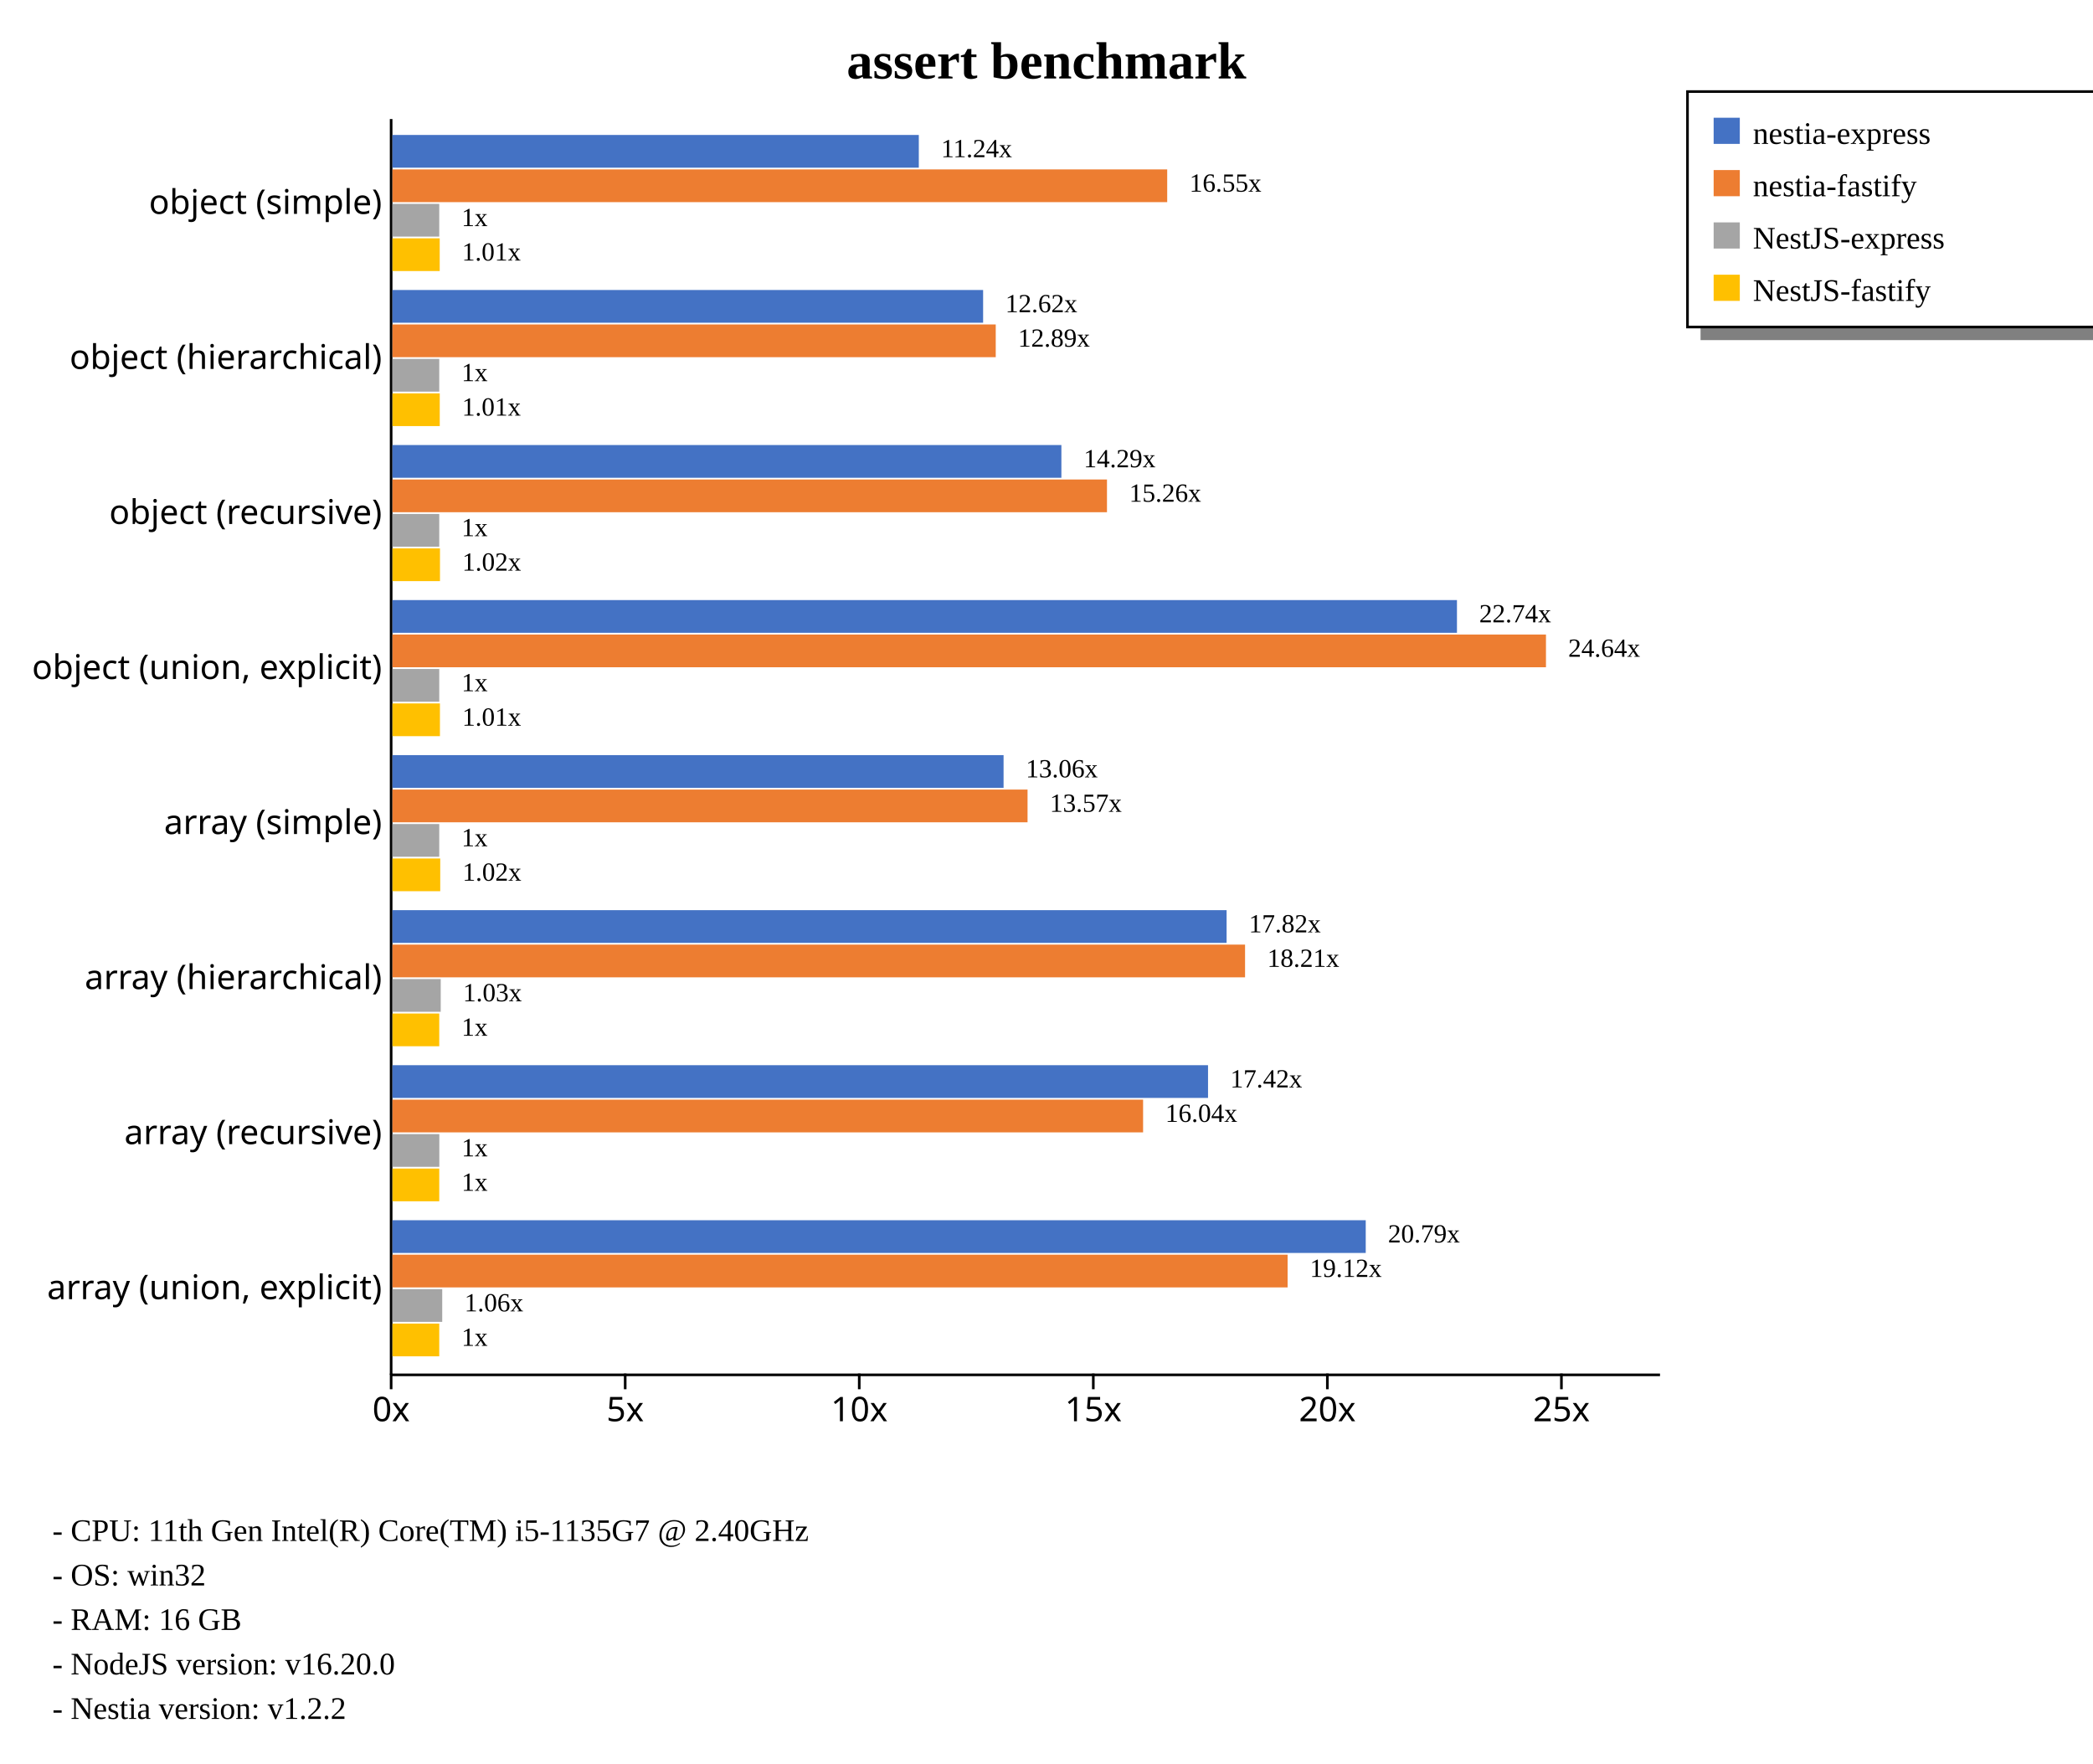
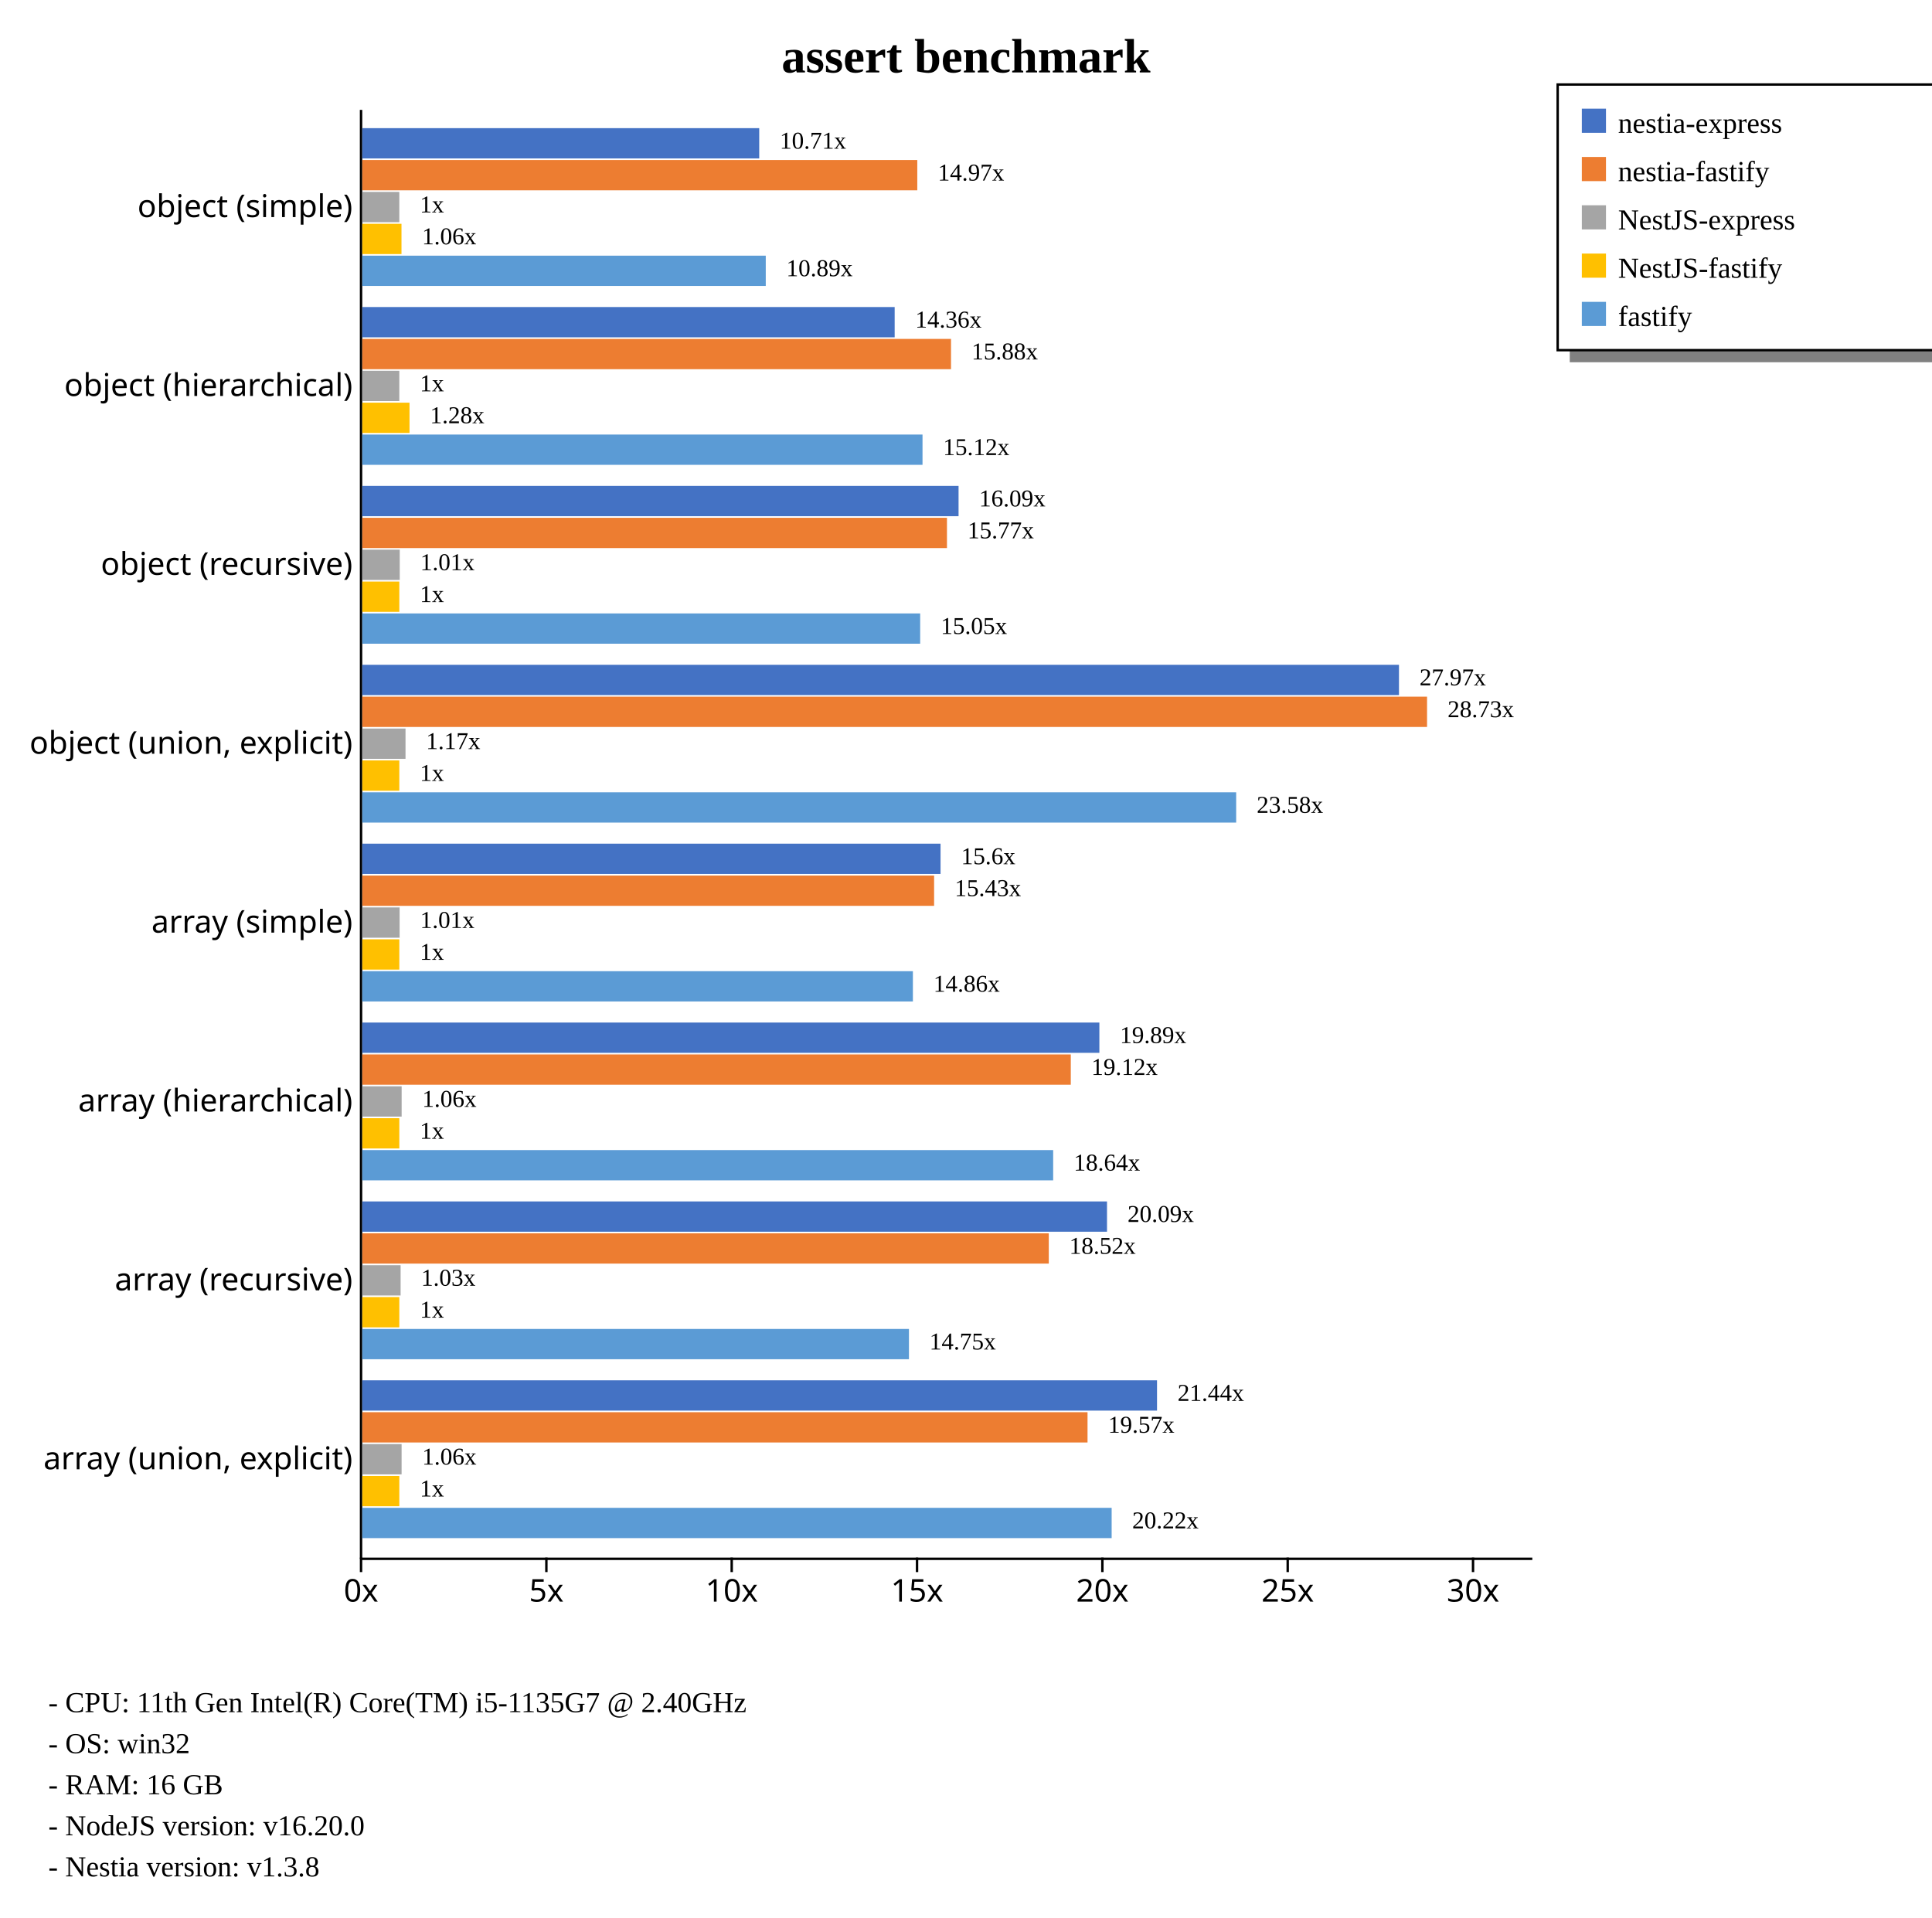
- <svg xmlns="http://www.w3.org/2000/svg" width="800" height="674" style="background-color: white;">
+ <svg xmlns="http://www.w3.org/2000/svg" width="800" height="794" style="background-color: white;">
  <g class="y axis" transform="translate(149,45)" fill="none" font-size="10" font-family="sans-serif" text-anchor="end" style="font-size: 13px;">
-     <path class="domain" stroke="currentColor" d="M0.5,0.5V480.5" />
-     <g class="tick" opacity="1" transform="translate(0,32.59259)" style="font-size: 13px;">
+     <path class="domain" stroke="currentColor" d="M0.5,0.5V600.5" />
+     <g class="tick" opacity="1" transform="translate(0,40.74074)" style="font-size: 13px;">
      <line stroke="currentColor" x2="0" />
      <text fill="currentColor" x="-3" dy="0.32em">object (simple)    </text>
    </g>
-     <g class="tick" opacity="1" transform="translate(0,91.85185)" style="font-size: 13px;">
+     <g class="tick" opacity="1" transform="translate(0,114.8148)" style="font-size: 13px;">
      <line stroke="currentColor" x2="0" />
      <text fill="currentColor" x="-3" dy="0.32em">object (hierarchical)    </text>
    </g>
-     <g class="tick" opacity="1" transform="translate(0,151.1111)" style="font-size: 13px;">
+     <g class="tick" opacity="1" transform="translate(0,188.8889)" style="font-size: 13px;">
      <line stroke="currentColor" x2="0" />
      <text fill="currentColor" x="-3" dy="0.32em">object (recursive)    </text>
    </g>
-     <g class="tick" opacity="1" transform="translate(0,210.3704)" style="font-size: 13px;">
+     <g class="tick" opacity="1" transform="translate(0,262.963)" style="font-size: 13px;">
      <line stroke="currentColor" x2="0" />
      <text fill="currentColor" x="-3" dy="0.32em">object (union, explicit)    </text>
    </g>
-     <g class="tick" opacity="1" transform="translate(0,269.6296)" style="font-size: 13px;">
+     <g class="tick" opacity="1" transform="translate(0,337.037)" style="font-size: 13px;">
      <line stroke="currentColor" x2="0" />
      <text fill="currentColor" x="-3" dy="0.32em">array (simple)    </text>
    </g>
-     <g class="tick" opacity="1" transform="translate(0,328.8889)" style="font-size: 13px;">
+     <g class="tick" opacity="1" transform="translate(0,411.1111)" style="font-size: 13px;">
      <line stroke="currentColor" x2="0" />
      <text fill="currentColor" x="-3" dy="0.32em">array (hierarchical)    </text>
    </g>
-     <g class="tick" opacity="1" transform="translate(0,388.1481)" style="font-size: 13px;">
+     <g class="tick" opacity="1" transform="translate(0,485.1852)" style="font-size: 13px;">
      <line stroke="currentColor" x2="0" />
      <text fill="currentColor" x="-3" dy="0.32em">array (recursive)    </text>
    </g>
-     <g class="tick" opacity="1" transform="translate(0,447.4074)" style="font-size: 13px;">
+     <g class="tick" opacity="1" transform="translate(0,559.2593)" style="font-size: 13px;">
      <line stroke="currentColor" x2="0" />
      <text fill="currentColor" x="-3" dy="0.32em">array (union, explicit)    </text>
    </g>
  </g>
-   <g class="x axis" transform="translate(149,525)" fill="none" font-size="10" font-family="sans-serif" text-anchor="middle" style="font-size: 13px;">
+   <g class="x axis" transform="translate(149,645)" fill="none" font-size="10" font-family="sans-serif" text-anchor="middle" style="font-size: 13px;">
    <path class="domain" stroke="currentColor" d="M0.5,0.5H485.5" />
    <g class="tick" opacity="1" transform="translate(0.5,0)" style="font-size: 13px;">
      <line stroke="currentColor" y2="6" />
      <text fill="currentColor" y="9" dy="0.71em">0x</text>
    </g>
-     <g class="tick" opacity="1" transform="translate(89.96323,0)" style="font-size: 13px;">
+     <g class="tick" opacity="1" transform="translate(77.24193,0)" style="font-size: 13px;">
      <line stroke="currentColor" y2="6" />
      <text fill="currentColor" y="9" dy="0.71em">5x</text>
    </g>
-     <g class="tick" opacity="1" transform="translate(179.4265,0)" style="font-size: 13px;">
+     <g class="tick" opacity="1" transform="translate(153.9839,0)" style="font-size: 13px;">
      <line stroke="currentColor" y2="6" />
      <text fill="currentColor" y="9" dy="0.71em">10x</text>
    </g>
-     <g class="tick" opacity="1" transform="translate(268.8897,0)" style="font-size: 13px;">
+     <g class="tick" opacity="1" transform="translate(230.7258,0)" style="font-size: 13px;">
      <line stroke="currentColor" y2="6" />
      <text fill="currentColor" y="9" dy="0.71em">15x</text>
    </g>
-     <g class="tick" opacity="1" transform="translate(358.3529,0)" style="font-size: 13px;">
+     <g class="tick" opacity="1" transform="translate(307.4677,0)" style="font-size: 13px;">
      <line stroke="currentColor" y2="6" />
      <text fill="currentColor" y="9" dy="0.71em">20x</text>
    </g>
-     <g class="tick" opacity="1" transform="translate(447.8161,0)" style="font-size: 13px;">
+     <g class="tick" opacity="1" transform="translate(384.2096,0)" style="font-size: 13px;">
      <line stroke="currentColor" y2="6" />
      <text fill="currentColor" y="9" dy="0.71em">25x</text>
+     </g>
+     <g class="tick" opacity="1" transform="translate(460.9516,0)" style="font-size: 13px;">
+       <line stroke="currentColor" y2="6" />
+       <text fill="currentColor" y="9" dy="0.71em">30x</text>
    </g>
  </g>
  <text transform="translate(400, 30)" style="text-anchor: middle; font-size: 20px; font-weight: bold;">assert benchmark</text>
-   <rect x="650" y="125" width="230" height="5" fill="gray" />
-   <rect x="645" y="35" width="230" height="90" fill="none" stroke="black" />
+   <rect x="650" y="145" width="230" height="5" fill="gray" />
+   <rect x="645" y="35" width="230" height="110" fill="none" stroke="black" />
  <rect x="655" y="45" width="10" height="10" style="fill: #4472c4;" />
  <text x="670" y="55" style="font-size: 12px;">nestia-express</text>
  <rect x="655" y="65" width="10" height="10" style="fill: #ed7d31;" />
  <text x="670" y="75" style="font-size: 12px;">nestia-fastify</text>
  <rect x="655" y="85" width="10" height="10" style="fill: #a5a5a5;" />
  <text x="670" y="95" style="font-size: 12px;">NestJS-express</text>
  <rect x="655" y="105" width="10" height="10" style="fill: #ffc000;" />
  <text x="670" y="115" style="font-size: 12px;">NestJS-fastify</text>
-   <text x="20" y="589" style="font-size: 12px;">  - CPU: 11th Gen Intel(R) Core(TM) i5-1135G7 @ 2.40GHz</text>
-   <text x="20" y="606" style="font-size: 12px;">  - OS: win32</text>
-   <text x="20" y="623" style="font-size: 12px;">  - RAM: 16 GB</text>
-   <text x="20" y="640" style="font-size: 12px;">  - NodeJS version: v16.20.0</text>
-   <text x="20" y="657" style="font-size: 12px;">  - Nestia version: v1.2.2</text>
+   <rect x="655" y="125" width="10" height="10" style="fill: #5b9bd5;" />
+   <text x="670" y="135" style="font-size: 12px;">fastify</text>
+   <text x="20" y="709" style="font-size: 12px;">  - CPU: 11th Gen Intel(R) Core(TM) i5-1135G7 @ 2.40GHz</text>
+   <text x="20" y="726" style="font-size: 12px;">  - OS: win32</text>
+   <text x="20" y="743" style="font-size: 12px;">  - RAM: 16 GB</text>
+   <text x="20" y="760" style="font-size: 12px;">  - NodeJS version: v16.20.0</text>
+   <text x="20" y="777" style="font-size: 12px;">  - Nestia version: v1.3.8</text>
  <g style="font-size: 13px;">
    <g style="font-size: 13px;">
-       <rect x="150" y="51.584" width="201.194" height="12.51" fill="#4472c4" />
-       <rect x="150" y="64.753" width="296.136" height="12.51" fill="#ed7d31" />
-       <rect x="150" y="77.922" width="17.893" height="12.51" fill="#a5a5a5" />
-       <rect x="150" y="91.091" width="18.069" height="12.51" fill="#ffc000" />
-       <text class="label" x="359.694" y="60.084" font-size="10px">11.24x</text>
-       <text class="label" x="454.636" y="73.253" font-size="10px">16.55x</text>
-       <text class="label" x="176.393" y="86.422" font-size="10px">1x</text>
-       <text class="label" x="176.569" y="99.591" font-size="10px">1.01x</text>
-       <text class="label" x="356.194" y="61.584" font-size="8px" />
-       <text class="label" x="451.136" y="74.753" font-size="8px" />
-       <text class="label" x="172.893" y="87.922" font-size="8px" />
-       <text class="label" x="173.069" y="101.091" font-size="8px" />
-     </g>
-     <g style="font-size: 13px;">
-       <rect x="150" y="110.844" width="225.771" height="12.51" fill="#4472c4" />
-       <rect x="150" y="124.012" width="230.597" height="12.51" fill="#ed7d31" />
-       <rect x="150" y="137.181" width="17.893" height="12.51" fill="#a5a5a5" />
-       <rect x="150" y="150.35" width="18.084" height="12.51" fill="#ffc000" />
-       <text class="label" x="384.271" y="119.344" font-size="10px">12.62x</text>
-       <text class="label" x="389.097" y="132.512" font-size="10px">12.89x</text>
-       <text class="label" x="176.393" y="145.681" font-size="10px">1x</text>
-       <text class="label" x="176.584" y="158.85" font-size="10px">1.01x</text>
-       <text class="label" x="380.771" y="120.844" font-size="8px" />
-       <text class="label" x="385.597" y="134.012" font-size="8px" />
-       <text class="label" x="172.893" y="147.181" font-size="8px" />
-       <text class="label" x="173.084" y="160.35" font-size="8px" />
-     </g>
-     <g style="font-size: 13px;">
-       <rect x="150" y="170.103" width="255.691" height="12.51" fill="#4472c4" />
-       <rect x="150" y="183.272" width="273.115" height="12.51" fill="#ed7d31" />
-       <rect x="150" y="196.44" width="17.893" height="12.51" fill="#a5a5a5" />
-       <rect x="150" y="209.609" width="18.171" height="12.51" fill="#ffc000" />
-       <text class="label" x="414.191" y="178.603" font-size="10px">14.29x</text>
-       <text class="label" x="431.615" y="191.772" font-size="10px">15.26x</text>
-       <text class="label" x="176.393" y="204.94" font-size="10px">1x</text>
-       <text class="label" x="176.671" y="218.109" font-size="10px">1.02x</text>
-       <text class="label" x="410.691" y="180.103" font-size="8px" />
-       <text class="label" x="428.115" y="193.272" font-size="8px" />
-       <text class="label" x="172.893" y="206.44" font-size="8px" />
-       <text class="label" x="173.171" y="219.609" font-size="8px" />
-     </g>
-     <g style="font-size: 13px;">
-       <rect x="150" y="229.362" width="406.888" height="12.51" fill="#4472c4" />
-       <rect x="150" y="242.531" width="440.909" height="12.51" fill="#ed7d31" />
-       <rect x="150" y="255.7" width="17.893" height="12.51" fill="#a5a5a5" />
-       <rect x="150" y="268.868" width="18.155" height="12.51" fill="#ffc000" />
-       <text class="label" x="565.388" y="237.862" font-size="10px">22.74x</text>
-       <text class="label" x="599.409" y="251.031" font-size="10px">24.64x</text>
-       <text class="label" x="176.393" y="264.2" font-size="10px">1x</text>
-       <text class="label" x="176.655" y="277.368" font-size="10px">1.01x</text>
-       <text class="label" x="561.888" y="239.362" font-size="8px" />
-       <text class="label" x="595.909" y="252.531" font-size="8px" />
-       <text class="label" x="172.893" y="265.7" font-size="8px" />
-       <text class="label" x="173.155" y="278.868" font-size="8px" />
-     </g>
-     <g style="font-size: 13px;">
-       <rect x="150" y="288.621" width="233.59" height="12.51" fill="#4472c4" />
-       <rect x="150" y="301.79" width="242.756" height="12.51" fill="#ed7d31" />
-       <rect x="150" y="314.959" width="17.893" height="12.51" fill="#a5a5a5" />
-       <rect x="150" y="328.128" width="18.269" height="12.51" fill="#ffc000" />
-       <text class="label" x="392.09" y="297.121" font-size="10px">13.06x</text>
-       <text class="label" x="401.256" y="310.29" font-size="10px">13.57x</text>
-       <text class="label" x="176.393" y="323.459" font-size="10px">1x</text>
-       <text class="label" x="176.769" y="336.628" font-size="10px">1.02x</text>
-       <text class="label" x="388.59" y="298.621" font-size="8px" />
-       <text class="label" x="397.756" y="311.79" font-size="8px" />
-       <text class="label" x="172.893" y="324.959" font-size="8px" />
-       <text class="label" x="173.269" y="338.128" font-size="8px" />
-     </g>
-     <g style="font-size: 13px;">
-       <rect x="150" y="347.881" width="318.838" height="12.51" fill="#4472c4" />
-       <rect x="150" y="361.049" width="325.895" height="12.51" fill="#ed7d31" />
-       <rect x="150" y="374.218" width="18.459" height="12.51" fill="#a5a5a5" />
-       <rect x="150" y="387.387" width="17.893" height="12.51" fill="#ffc000" />
-       <text class="label" x="477.338" y="356.381" font-size="10px">17.82x</text>
-       <text class="label" x="484.395" y="369.549" font-size="10px">18.21x</text>
-       <text class="label" x="176.959" y="382.718" font-size="10px">1.03x</text>
-       <text class="label" x="176.393" y="395.887" font-size="10px">1x</text>
-       <text class="label" x="473.838" y="357.881" font-size="8px" />
-       <text class="label" x="480.895" y="371.049" font-size="8px" />
-       <text class="label" x="173.459" y="384.218" font-size="8px" />
-       <text class="label" x="172.893" y="397.387" font-size="8px" />
-     </g>
-     <g style="font-size: 13px;">
-       <rect x="150" y="407.14" width="311.741" height="12.51" fill="#4472c4" />
-       <rect x="150" y="420.309" width="286.921" height="12.51" fill="#ed7d31" />
-       <rect x="150" y="433.477" width="17.923" height="12.51" fill="#a5a5a5" />
-       <rect x="150" y="446.646" width="17.893" height="12.51" fill="#ffc000" />
-       <text class="label" x="470.241" y="415.64" font-size="10px">17.42x</text>
-       <text class="label" x="445.421" y="428.809" font-size="10px">16.04x</text>
-       <text class="label" x="176.423" y="441.977" font-size="10px">1x</text>
-       <text class="label" x="176.393" y="455.146" font-size="10px">1x</text>
-       <text class="label" x="466.741" y="417.14" font-size="8px" />
-       <text class="label" x="441.921" y="430.309" font-size="8px" />
-       <text class="label" x="172.923" y="443.477" font-size="8px" />
-       <text class="label" x="172.893" y="456.646" font-size="8px" />
-     </g>
-     <g style="font-size: 13px;">
-       <rect x="150" y="466.399" width="372.02" height="12.51" fill="#4472c4" />
-       <rect x="150" y="479.568" width="342.157" height="12.51" fill="#ed7d31" />
-       <rect x="150" y="492.737" width="19.03" height="12.51" fill="#a5a5a5" />
-       <rect x="150" y="505.905" width="17.893" height="12.51" fill="#ffc000" />
-       <text class="label" x="530.52" y="474.899" font-size="10px">20.79x</text>
-       <text class="label" x="500.657" y="488.068" font-size="10px">19.12x</text>
-       <text class="label" x="177.53" y="501.237" font-size="10px">1.06x</text>
-       <text class="label" x="176.393" y="514.405" font-size="10px">1x</text>
-       <text class="label" x="527.02" y="476.399" font-size="8px" />
-       <text class="label" x="497.157" y="489.568" font-size="8px" />
-       <text class="label" x="174.03" y="502.737" font-size="8px" />
-       <text class="label" x="172.893" y="515.905" font-size="8px" />
+       <rect x="150" y="53.067" width="164.377" height="12.541" fill="#4472c4" />
+       <rect x="150" y="66.269" width="229.829" height="12.541" fill="#ed7d31" />
+       <rect x="150" y="79.47" width="15.348" height="12.541" fill="#a5a5a5" />
+       <rect x="150" y="92.671" width="16.248" height="12.541" fill="#ffc000" />
+       <rect x="150" y="105.873" width="167.086" height="12.541" fill="#5b9bd5" />
+       <text class="label" x="322.877" y="61.567" font-size="10px">10.71x</text>
+       <text class="label" x="388.329" y="74.769" font-size="10px">14.97x</text>
+       <text class="label" x="173.848" y="87.97" font-size="10px">1x</text>
+       <text class="label" x="174.748" y="101.171" font-size="10px">1.06x</text>
+       <text class="label" x="325.586" y="114.373" font-size="10px">10.89x</text>
+       <text class="label" x="319.377" y="63.067" font-size="8px" />
+       <text class="label" x="384.829" y="76.269" font-size="8px" />
+       <text class="label" x="170.348" y="89.47" font-size="8px" />
+       <text class="label" x="171.248" y="102.671" font-size="8px" />
+       <text class="label" x="322.086" y="115.873" font-size="8px" />
+     </g>
+     <g style="font-size: 13px;">
+       <rect x="150" y="127.142" width="220.463" height="12.541" fill="#4472c4" />
+       <rect x="150" y="140.343" width="243.794" height="12.541" fill="#ed7d31" />
+       <rect x="150" y="153.544" width="15.348" height="12.541" fill="#a5a5a5" />
+       <rect x="150" y="166.746" width="19.569" height="12.541" fill="#ffc000" />
+       <rect x="150" y="179.947" width="231.994" height="12.541" fill="#5b9bd5" />
+       <text class="label" x="378.963" y="135.642" font-size="10px">14.36x</text>
+       <text class="label" x="402.294" y="148.843" font-size="10px">15.88x</text>
+       <text class="label" x="173.848" y="162.044" font-size="10px">1x</text>
+       <text class="label" x="178.069" y="175.246" font-size="10px">1.28x</text>
+       <text class="label" x="390.494" y="188.447" font-size="10px">15.12x</text>
+       <text class="label" x="375.463" y="137.142" font-size="8px" />
+       <text class="label" x="398.794" y="150.343" font-size="8px" />
+       <text class="label" x="170.348" y="163.544" font-size="8px" />
+       <text class="label" x="174.569" y="176.746" font-size="8px" />
+       <text class="label" x="386.994" y="189.947" font-size="8px" />
+     </g>
+     <g style="font-size: 13px;">
+       <rect x="150" y="201.216" width="246.919" height="12.541" fill="#4472c4" />
+       <rect x="150" y="214.417" width="242.116" height="12.541" fill="#ed7d31" />
+       <rect x="150" y="227.618" width="15.525" height="12.541" fill="#a5a5a5" />
+       <rect x="150" y="240.82" width="15.348" height="12.541" fill="#ffc000" />
+       <rect x="150" y="254.021" width="231.024" height="12.541" fill="#5b9bd5" />
+       <text class="label" x="405.419" y="209.716" font-size="10px">16.09x</text>
+       <text class="label" x="400.616" y="222.917" font-size="10px">15.77x</text>
+       <text class="label" x="174.025" y="236.118" font-size="10px">1.01x</text>
+       <text class="label" x="173.848" y="249.32" font-size="10px">1x</text>
+       <text class="label" x="389.524" y="262.521" font-size="10px">15.05x</text>
+       <text class="label" x="401.919" y="211.216" font-size="8px" />
+       <text class="label" x="397.116" y="224.417" font-size="8px" />
+       <text class="label" x="170.525" y="237.618" font-size="8px" />
+       <text class="label" x="170.348" y="250.82" font-size="8px" />
+       <text class="label" x="386.024" y="264.021" font-size="8px" />
+     </g>
+     <g style="font-size: 13px;">
+       <rect x="150" y="275.29" width="429.286" height="12.541" fill="#4472c4" />
+       <rect x="150" y="288.491" width="440.909" height="12.541" fill="#ed7d31" />
+       <rect x="150" y="301.692" width="17.912" height="12.541" fill="#a5a5a5" />
+       <rect x="150" y="314.894" width="15.348" height="12.541" fill="#ffc000" />
+       <rect x="150" y="328.095" width="361.87" height="12.541" fill="#5b9bd5" />
+       <text class="label" x="587.786" y="283.79" font-size="10px">27.97x</text>
+       <text class="label" x="599.409" y="296.991" font-size="10px">28.73x</text>
+       <text class="label" x="176.412" y="310.192" font-size="10px">1.17x</text>
+       <text class="label" x="173.848" y="323.394" font-size="10px">1x</text>
+       <text class="label" x="520.37" y="336.595" font-size="10px">23.58x</text>
+       <text class="label" x="584.286" y="285.29" font-size="8px" />
+       <text class="label" x="595.909" y="298.491" font-size="8px" />
+       <text class="label" x="172.912" y="311.692" font-size="8px" />
+       <text class="label" x="170.348" y="324.894" font-size="8px" />
+       <text class="label" x="516.87" y="338.095" font-size="8px" />
+     </g>
+     <g style="font-size: 13px;">
+       <rect x="150" y="349.364" width="239.458" height="12.541" fill="#4472c4" />
+       <rect x="150" y="362.565" width="236.793" height="12.541" fill="#ed7d31" />
+       <rect x="150" y="375.766" width="15.472" height="12.541" fill="#a5a5a5" />
+       <rect x="150" y="388.968" width="15.348" height="12.541" fill="#ffc000" />
+       <rect x="150" y="402.169" width="228.008" height="12.541" fill="#5b9bd5" />
+       <text class="label" x="397.958" y="357.864" font-size="10px">15.6x</text>
+       <text class="label" x="395.293" y="371.065" font-size="10px">15.43x</text>
+       <text class="label" x="173.972" y="384.266" font-size="10px">1.01x</text>
+       <text class="label" x="173.848" y="397.468" font-size="10px">1x</text>
+       <text class="label" x="386.508" y="410.669" font-size="10px">14.86x</text>
+       <text class="label" x="394.458" y="359.364" font-size="8px" />
+       <text class="label" x="391.793" y="372.565" font-size="8px" />
+       <text class="label" x="170.472" y="385.766" font-size="8px" />
+       <text class="label" x="170.348" y="398.968" font-size="8px" />
+       <text class="label" x="383.008" y="412.169" font-size="8px" />
+     </g>
+     <g style="font-size: 13px;">
+       <rect x="150" y="423.438" width="305.227" height="12.541" fill="#4472c4" />
+       <rect x="150" y="436.639" width="293.394" height="12.541" fill="#ed7d31" />
+       <rect x="150" y="449.84" width="16.314" height="12.541" fill="#a5a5a5" />
+       <rect x="150" y="463.042" width="15.348" height="12.541" fill="#ffc000" />
+       <rect x="150" y="476.243" width="286.095" height="12.541" fill="#5b9bd5" />
+       <text class="label" x="463.727" y="431.938" font-size="10px">19.89x</text>
+       <text class="label" x="451.894" y="445.139" font-size="10px">19.12x</text>
+       <text class="label" x="174.814" y="458.34" font-size="10px">1.06x</text>
+       <text class="label" x="173.848" y="471.542" font-size="10px">1x</text>
+       <text class="label" x="444.595" y="484.743" font-size="10px">18.64x</text>
+       <text class="label" x="460.227" y="433.438" font-size="8px" />
+       <text class="label" x="448.394" y="446.639" font-size="8px" />
+       <text class="label" x="171.314" y="459.84" font-size="8px" />
+       <text class="label" x="170.348" y="473.042" font-size="8px" />
+       <text class="label" x="441.095" y="486.243" font-size="8px" />
+     </g>
+     <g style="font-size: 13px;">
+       <rect x="150" y="497.512" width="308.384" height="12.541" fill="#4472c4" />
+       <rect x="150" y="510.713" width="284.278" height="12.541" fill="#ed7d31" />
+       <rect x="150" y="523.915" width="15.884" height="12.541" fill="#a5a5a5" />
+       <rect x="150" y="537.116" width="15.348" height="12.541" fill="#ffc000" />
+       <rect x="150" y="550.317" width="226.377" height="12.541" fill="#5b9bd5" />
+       <text class="label" x="466.884" y="506.012" font-size="10px">20.09x</text>
+       <text class="label" x="442.778" y="519.213" font-size="10px">18.52x</text>
+       <text class="label" x="174.384" y="532.415" font-size="10px">1.03x</text>
+       <text class="label" x="173.848" y="545.616" font-size="10px">1x</text>
+       <text class="label" x="384.877" y="558.817" font-size="10px">14.75x</text>
+       <text class="label" x="463.384" y="507.512" font-size="8px" />
+       <text class="label" x="439.278" y="520.713" font-size="8px" />
+       <text class="label" x="170.884" y="533.915" font-size="8px" />
+       <text class="label" x="170.348" y="547.116" font-size="8px" />
+       <text class="label" x="381.377" y="560.317" font-size="8px" />
+     </g>
+     <g style="font-size: 13px;">
+       <rect x="150" y="571.586" width="329.1" height="12.541" fill="#4472c4" />
+       <rect x="150" y="584.787" width="300.322" height="12.541" fill="#ed7d31" />
+       <rect x="150" y="597.989" width="16.293" height="12.541" fill="#a5a5a5" />
+       <rect x="150" y="611.19" width="15.348" height="12.541" fill="#ffc000" />
+       <rect x="150" y="624.391" width="310.311" height="12.541" fill="#5b9bd5" />
+       <text class="label" x="487.6" y="580.086" font-size="10px">21.44x</text>
+       <text class="label" x="458.822" y="593.287" font-size="10px">19.57x</text>
+       <text class="label" x="174.793" y="606.489" font-size="10px">1.06x</text>
+       <text class="label" x="173.848" y="619.69" font-size="10px">1x</text>
+       <text class="label" x="468.811" y="632.891" font-size="10px">20.22x</text>
+       <text class="label" x="484.1" y="581.586" font-size="8px" />
+       <text class="label" x="455.322" y="594.787" font-size="8px" />
+       <text class="label" x="171.293" y="607.989" font-size="8px" />
+       <text class="label" x="170.348" y="621.19" font-size="8px" />
+       <text class="label" x="465.311" y="634.391" font-size="8px" />
    </g>
  </g>
</svg>
